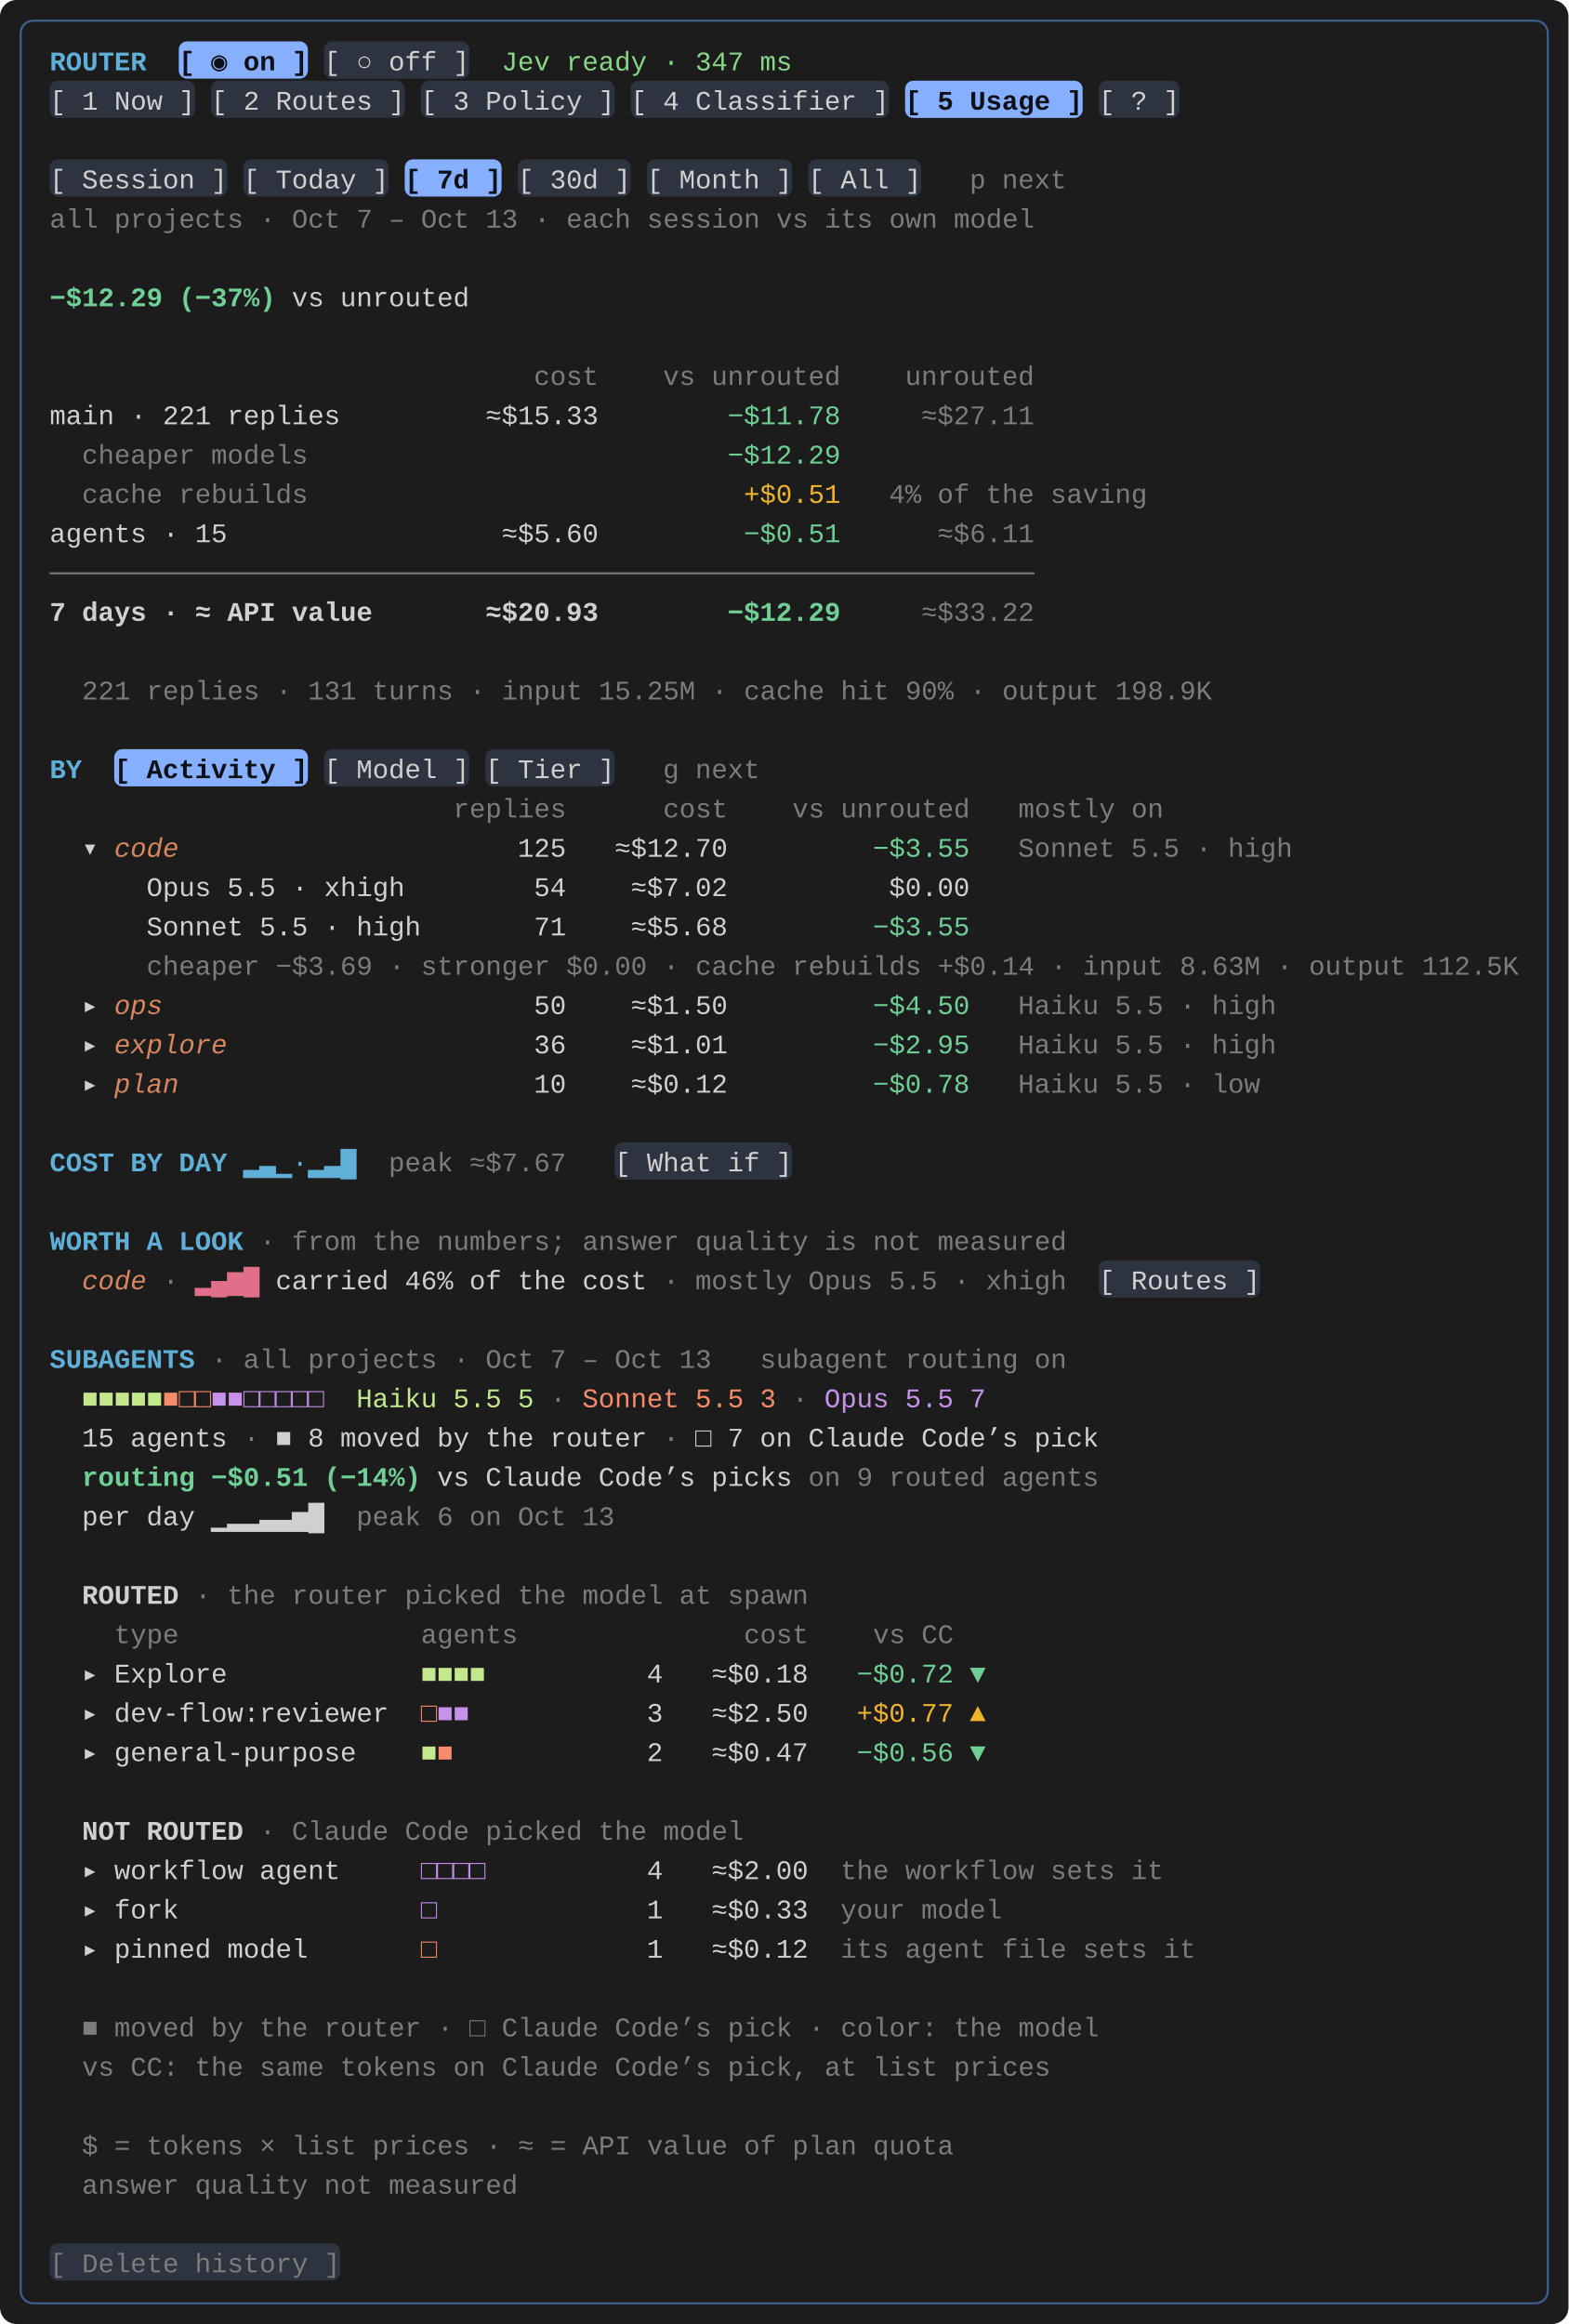
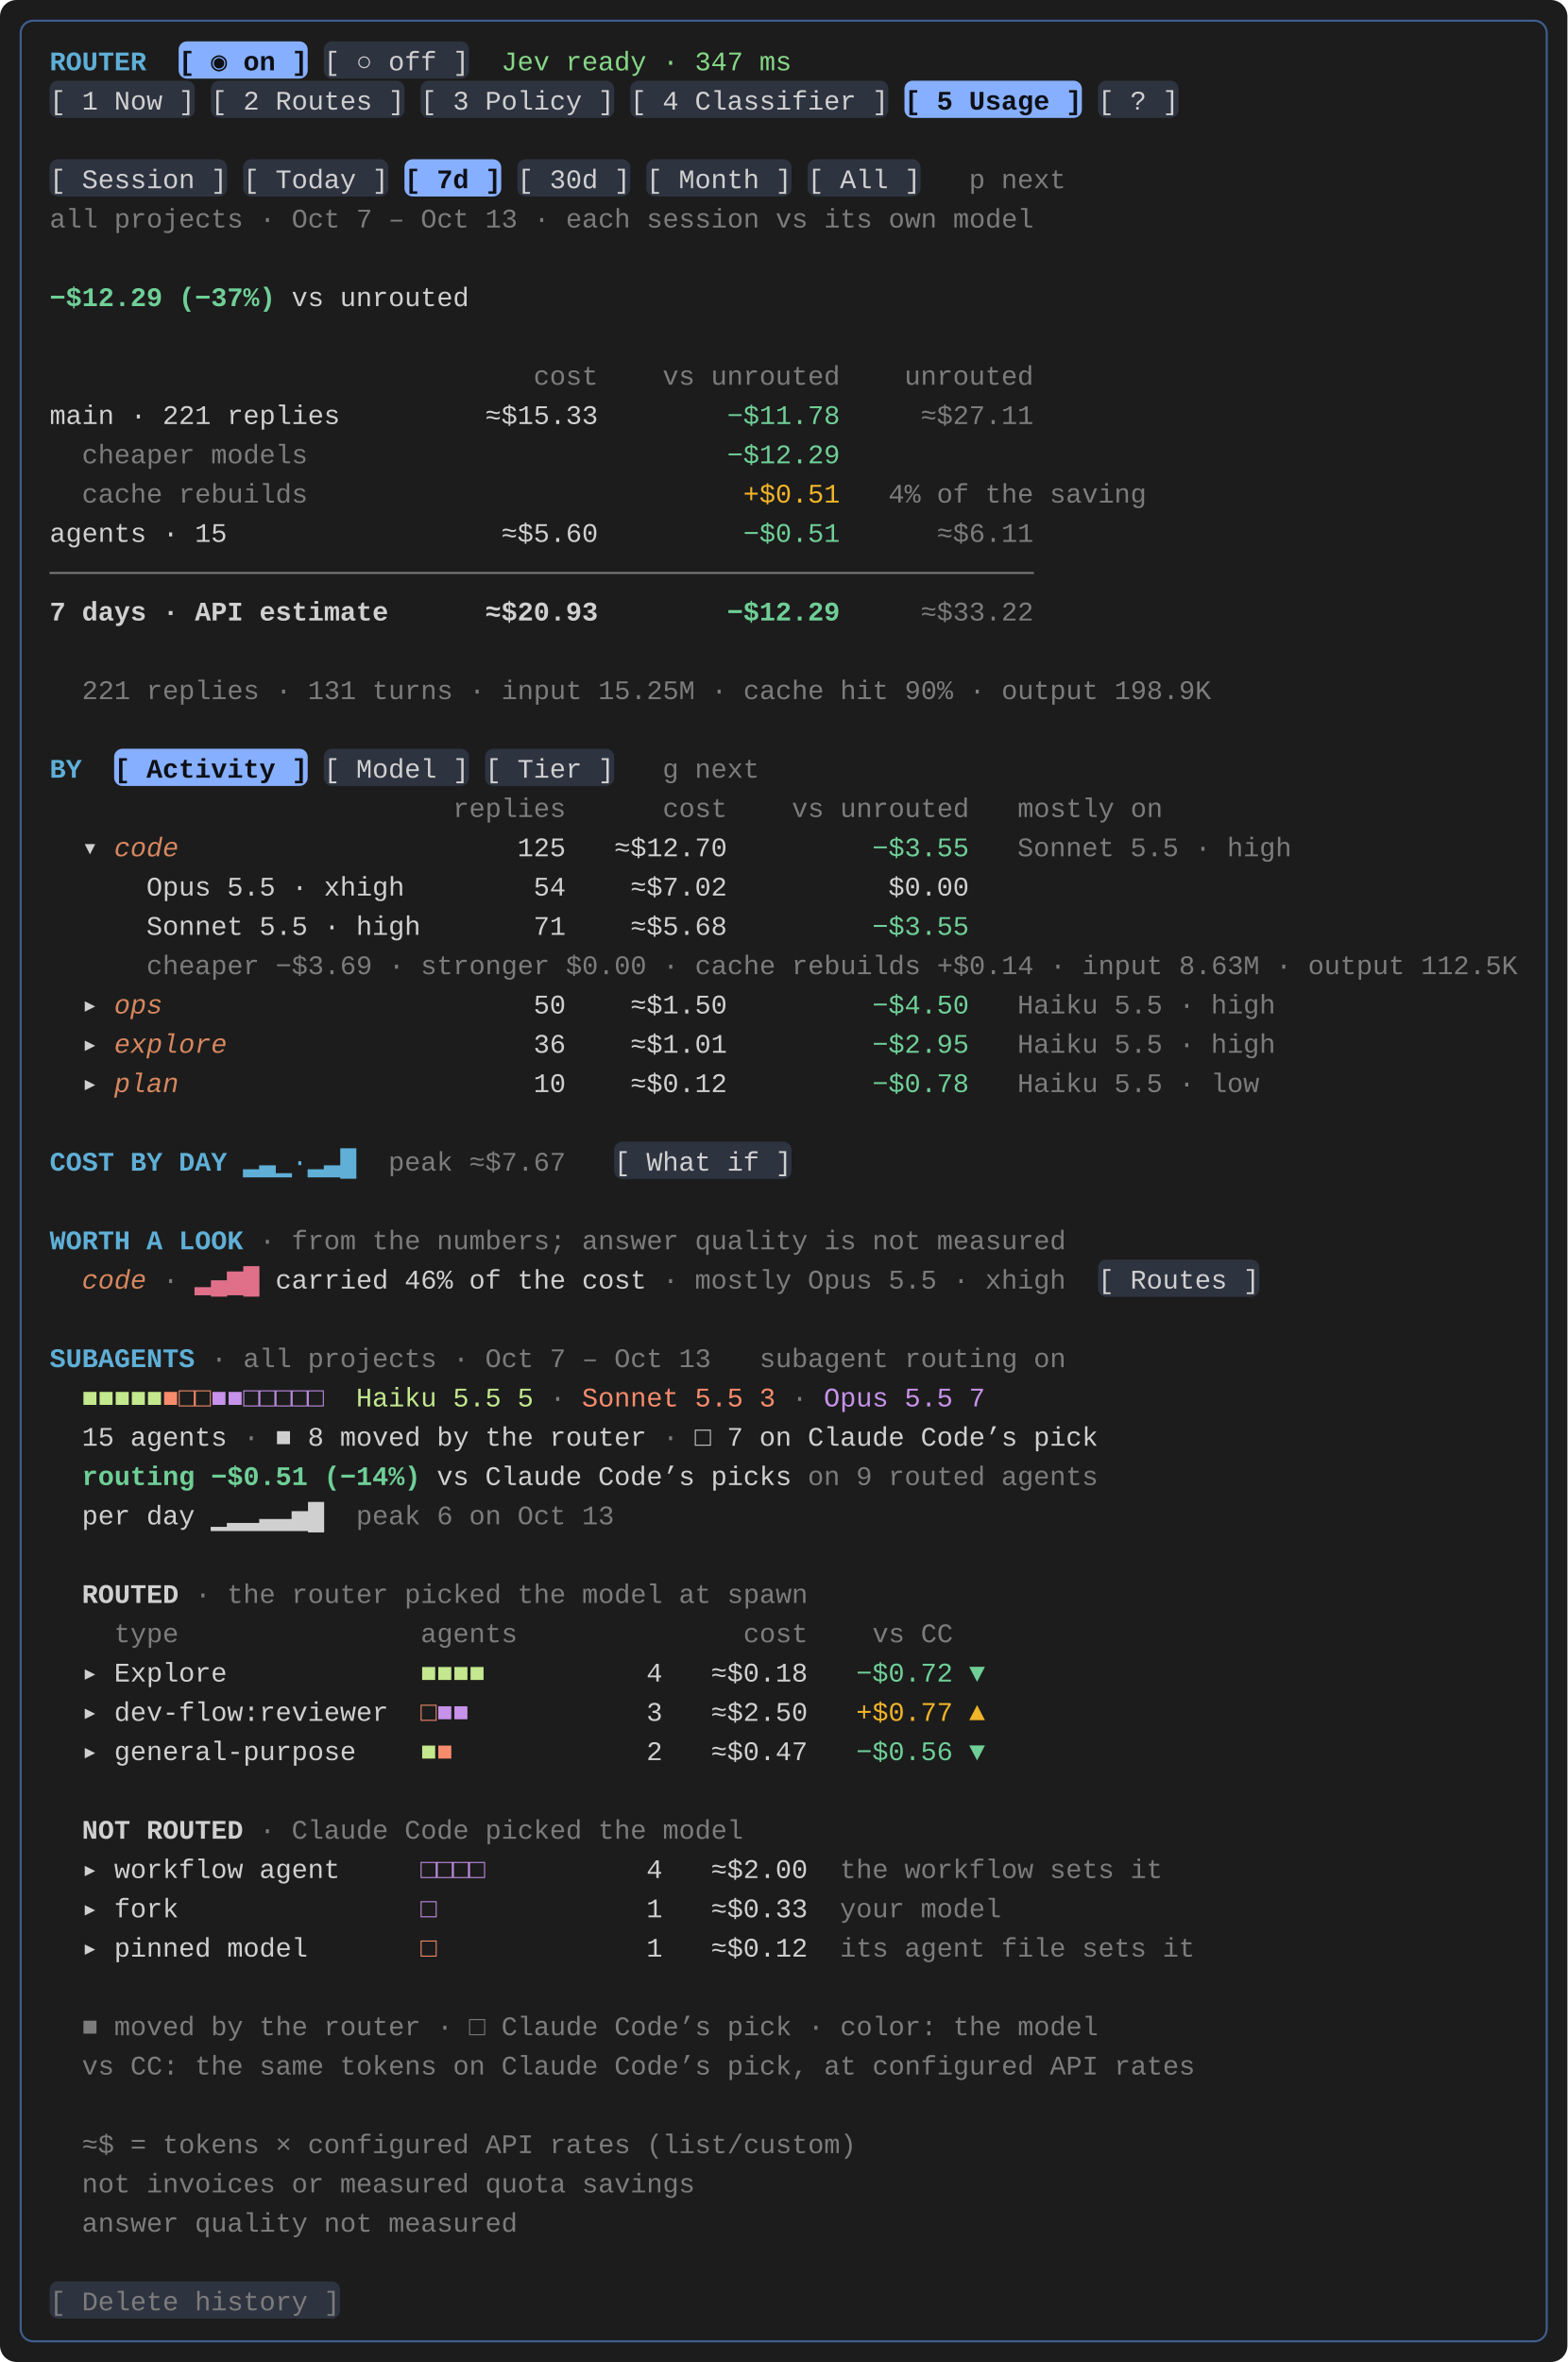
- <svg xmlns="http://www.w3.org/2000/svg" viewBox="0 0 758 1123" role="img" aria-labelledby="title desc">
+ <svg xmlns="http://www.w3.org/2000/svg" viewBox="0 0 758 1142" role="img" aria-labelledby="title desc">
  <style>
    text { font-family: ui-monospace, SFMono-Regular, Menlo, Consolas, 'Liberation Mono', monospace; font-size: 13px; }
    .cap { font-family: system-ui, -apple-system, 'Segoe UI', sans-serif; font-size: 12px; fill: #9a988f; }
  </style>
-   <rect width="758" height="1123" rx="8" fill="#1c1c1c" />
-   <rect x="10" y="10" width="738" height="1103" rx="6" fill="none" stroke="#3f5f8f" />
+   <rect width="758" height="1142" rx="8" fill="#1c1c1c" />
+   <rect x="10" y="10" width="738" height="1122" rx="6" fill="none" stroke="#3f5f8f" />
  <text x="24.0" y="34" fill="#5fafd7" font-weight="700" xml:space="preserve">ROUTER</text>
  <rect x="86.4" y="20" width="62.4" height="18" rx="4" fill="#87afff" />
  <text x="86.4" y="34" fill="#0d1016" font-weight="700" xml:space="preserve">[ ◉ on ]</text>
  <rect x="156.6" y="20" width="70.2" height="18" rx="4" fill="#2e3340" />
  <text x="156.6" y="34" fill="#d0d0d0" xml:space="preserve">[ ○ off ]</text>
  <text x="242.4" y="34" fill="#87d787" xml:space="preserve">Jev ready · 347 ms</text>
  <rect x="24.0" y="39" width="70.2" height="18" rx="4" fill="#2e3340" />
  <text x="24.0" y="53" fill="#d0d0d0" xml:space="preserve">[ 1 Now ]</text>
  <rect x="102.0" y="39" width="93.6" height="18" rx="4" fill="#2e3340" />
  <text x="102.0" y="53" fill="#d0d0d0" xml:space="preserve">[ 2 Routes ]</text>
  <rect x="203.4" y="39" width="93.6" height="18" rx="4" fill="#2e3340" />
  <text x="203.4" y="53" fill="#d0d0d0" xml:space="preserve">[ 3 Policy ]</text>
  <rect x="304.8" y="39" width="124.8" height="18" rx="4" fill="#2e3340" />
  <text x="304.8" y="53" fill="#d0d0d0" xml:space="preserve">[ 4 Classifier ]</text>
  <rect x="437.4" y="39" width="85.8" height="18" rx="4" fill="#87afff" />
  <text x="437.4" y="53" fill="#0d1016" font-weight="700" xml:space="preserve">[ 5 Usage ]</text>
  <rect x="531.0" y="39" width="39.0" height="18" rx="4" fill="#2e3340" />
  <text x="531.0" y="53" fill="#d0d0d0" xml:space="preserve">[ ? ]</text>
  <rect x="24.0" y="77" width="85.8" height="18" rx="4" fill="#2e3340" />
  <text x="24.0" y="91" fill="#d0d0d0" xml:space="preserve">[ Session ]</text>
  <rect x="117.6" y="77" width="70.2" height="18" rx="4" fill="#2e3340" />
  <text x="117.6" y="91" fill="#d0d0d0" xml:space="preserve">[ Today ]</text>
  <rect x="195.6" y="77" width="46.8" height="18" rx="4" fill="#87afff" />
  <text x="195.6" y="91" fill="#0d1016" font-weight="700" xml:space="preserve">[ 7d ]</text>
  <rect x="250.2" y="77" width="54.6" height="18" rx="4" fill="#2e3340" />
  <text x="250.2" y="91" fill="#d0d0d0" xml:space="preserve">[ 30d ]</text>
  <rect x="312.6" y="77" width="70.2" height="18" rx="4" fill="#2e3340" />
  <text x="312.6" y="91" fill="#d0d0d0" xml:space="preserve">[ Month ]</text>
  <rect x="390.6" y="77" width="54.6" height="18" rx="4" fill="#2e3340" />
  <text x="390.6" y="91" fill="#d0d0d0" xml:space="preserve">[ All ]</text>
  <text x="453.0" y="91" fill="#7c7c7c" xml:space="preserve">  p next</text>
  <text x="24.0" y="110" fill="#7c7c7c" xml:space="preserve">all projects · Oct 7 – Oct 13 · each session vs its own model</text>
  <text x="24.0" y="148" fill="#6fcf97" font-weight="700" xml:space="preserve">−$12.29 (−37%)</text>
  <text x="133.2" y="148" fill="#d0d0d0" xml:space="preserve"> vs unrouted</text>
  <text x="226.8" y="186" fill="#7c7c7c" xml:space="preserve">    cost</text>
  <text x="289.2" y="186" fill="#7c7c7c" xml:space="preserve">    vs unrouted</text>
  <text x="406.2" y="186" fill="#7c7c7c" xml:space="preserve">    unrouted</text>
  <text x="24.0" y="205" fill="#d0d0d0" xml:space="preserve">main · 221 replies</text>
  <text x="226.8" y="205" fill="#d0d0d0" xml:space="preserve"> ≈$15.33</text>
  <text x="289.2" y="205" fill="#6fcf97" xml:space="preserve">        −$11.78</text>
  <text x="406.2" y="205" fill="#7c7c7c" xml:space="preserve">     ≈$27.11</text>
  <text x="24.0" y="224" fill="#7c7c7c" xml:space="preserve">  cheaper models</text>
  <text x="289.2" y="224" fill="#6fcf97" xml:space="preserve">        −$12.29</text>
  <text x="24.0" y="243" fill="#7c7c7c" xml:space="preserve">  cache rebuilds</text>
  <text x="289.2" y="243" fill="#f0b429" xml:space="preserve">         +$0.51</text>
  <text x="406.2" y="243" fill="#7c7c7c" xml:space="preserve">   4% of the saving</text>
  <text x="24.0" y="262" fill="#d0d0d0" xml:space="preserve">agents · 15</text>
  <text x="226.8" y="262" fill="#d0d0d0" xml:space="preserve">  ≈$5.60</text>
  <text x="289.2" y="262" fill="#6fcf97" xml:space="preserve">         −$0.51</text>
  <text x="406.2" y="262" fill="#7c7c7c" xml:space="preserve">      ≈$6.11</text>
  <text x="24.0" y="281" fill="#7c7c7c" xml:space="preserve">─────────────────────────────────────────────────────────────</text>
-   <text x="24.0" y="300" fill="#d0d0d0" font-weight="700" xml:space="preserve">7 days · ≈ API value</text>
+   <text x="24.0" y="300" fill="#d0d0d0" font-weight="700" xml:space="preserve">7 days · API estimate</text>
  <text x="226.8" y="300" fill="#d0d0d0" font-weight="700" xml:space="preserve"> ≈$20.93</text>
  <text x="289.2" y="300" fill="#6fcf97" font-weight="700" xml:space="preserve">        −$12.29</text>
  <text x="406.2" y="300" fill="#7c7c7c" xml:space="preserve">     ≈$33.22</text>
  <text x="24.0" y="338" fill="#7c7c7c" xml:space="preserve">  221 replies · 131 turns · input 15.25M · cache hit 90% · output 198.9K</text>
  <text x="24.0" y="376" fill="#5fafd7" font-weight="700" xml:space="preserve">BY  </text>
  <rect x="55.2" y="362" width="93.6" height="18" rx="4" fill="#87afff" />
  <text x="55.2" y="376" fill="#0d1016" font-weight="700" xml:space="preserve">[ Activity ]</text>
  <rect x="156.6" y="362" width="70.2" height="18" rx="4" fill="#2e3340" />
  <text x="156.6" y="376" fill="#d0d0d0" xml:space="preserve">[ Model ]</text>
  <rect x="234.6" y="362" width="62.4" height="18" rx="4" fill="#2e3340" />
  <text x="234.6" y="376" fill="#d0d0d0" xml:space="preserve">[ Tier ]</text>
  <text x="304.8" y="376" fill="#7c7c7c" xml:space="preserve">  g next</text>
  <text x="24.0" y="395" fill="#7c7c7c" xml:space="preserve">                         replies      cost    vs unrouted   mostly on</text>
  <text x="39.6" y="414" fill="#d0d0d0" xml:space="preserve">▾</text>
  <text x="55.2" y="414" fill="#d7875f" font-style="italic" xml:space="preserve">code</text>
  <text x="211.2" y="414" fill="#d0d0d0" xml:space="preserve">     125   ≈$12.70</text>
  <text x="351.6" y="414" fill="#6fcf97" xml:space="preserve">         −$3.55</text>
  <text x="468.6" y="414" fill="#7c7c7c" xml:space="preserve">   Sonnet 5.5 · high</text>
  <text x="70.8" y="433" fill="#d0d0d0" xml:space="preserve">Opus 5.5 · xhigh</text>
  <text x="211.2" y="433" fill="#d0d0d0" xml:space="preserve">      54    ≈$7.02</text>
  <text x="351.6" y="433" fill="#d0d0d0" xml:space="preserve">          $0.00</text>
  <text x="70.8" y="452" fill="#d0d0d0" xml:space="preserve">Sonnet 5.5 · high</text>
  <text x="211.2" y="452" fill="#d0d0d0" xml:space="preserve">      71    ≈$5.68</text>
  <text x="351.6" y="452" fill="#6fcf97" xml:space="preserve">         −$3.55</text>
  <text x="24.0" y="471" fill="#7c7c7c" xml:space="preserve">      cheaper −$3.69 · stronger $0.00 · cache rebuilds +$0.14 · input 8.63M · output 112.5K</text>
  <text x="39.6" y="490" fill="#d0d0d0" xml:space="preserve">▸</text>
  <text x="55.2" y="490" fill="#d7875f" font-style="italic" xml:space="preserve">ops</text>
  <text x="211.2" y="490" fill="#d0d0d0" xml:space="preserve">      50    ≈$1.50</text>
  <text x="351.6" y="490" fill="#6fcf97" xml:space="preserve">         −$4.50</text>
  <text x="468.6" y="490" fill="#7c7c7c" xml:space="preserve">   Haiku 5.5 · high</text>
  <text x="39.6" y="509" fill="#d0d0d0" xml:space="preserve">▸</text>
  <text x="55.2" y="509" fill="#d7875f" font-style="italic" xml:space="preserve">explore</text>
  <text x="211.2" y="509" fill="#d0d0d0" xml:space="preserve">      36    ≈$1.01</text>
  <text x="351.6" y="509" fill="#6fcf97" xml:space="preserve">         −$2.95</text>
  <text x="468.6" y="509" fill="#7c7c7c" xml:space="preserve">   Haiku 5.5 · high</text>
  <text x="39.6" y="528" fill="#d0d0d0" xml:space="preserve">▸</text>
  <text x="55.2" y="528" fill="#d7875f" font-style="italic" xml:space="preserve">plan</text>
  <text x="211.2" y="528" fill="#d0d0d0" xml:space="preserve">      10    ≈$0.12</text>
  <text x="351.6" y="528" fill="#6fcf97" xml:space="preserve">         −$0.78</text>
  <text x="468.6" y="528" fill="#7c7c7c" xml:space="preserve">   Haiku 5.5 · low</text>
  <text x="24.0" y="566" fill="#5fafd7" font-weight="700" xml:space="preserve">COST BY DAY </text>
  <text x="117.6" y="566" fill="#5fafd7" xml:space="preserve">▂▃▁·▂▃█</text>
  <text x="172.2" y="566" fill="#7c7c7c" xml:space="preserve">  peak ≈$7.67   </text>
  <rect x="297.0" y="552" width="85.8" height="18" rx="4" fill="#2e3340" />
  <text x="297.0" y="566" fill="#d0d0d0" xml:space="preserve">[ What if ]</text>
  <text x="24.0" y="604" fill="#5fafd7" font-weight="700" xml:space="preserve">WORTH A LOOK</text>
  <text x="117.6" y="604" fill="#7c7c7c" xml:space="preserve"> · from the numbers; answer quality is not measured</text>
  <text x="39.6" y="623" fill="#d7875f" font-style="italic" xml:space="preserve">code</text>
  <text x="70.8" y="623" fill="#7c7c7c" xml:space="preserve"> · </text>
  <text x="94.2" y="623" fill="#e0708a" xml:space="preserve">▂▄▆█</text>
  <text x="125.4" y="623" fill="#d0d0d0" xml:space="preserve"> carried 46% of the cost</text>
  <text x="312.6" y="623" fill="#7c7c7c" xml:space="preserve"> · mostly Opus 5.5 · xhigh</text>
  <rect x="531.0" y="609" width="78.0" height="18" rx="4" fill="#2e3340" />
  <text x="531.0" y="623" fill="#d0d0d0" xml:space="preserve">[ Routes ]</text>
  <text x="24.0" y="661" fill="#5fafd7" font-weight="700" xml:space="preserve">SUBAGENTS</text>
  <text x="94.2" y="661" fill="#7c7c7c" xml:space="preserve"> · all projects · Oct 7 – Oct 13   subagent routing on</text>
  <text x="39.6" y="680" fill="#c3e88d" xml:space="preserve">■■■■■</text>
  <text x="78.6" y="680" fill="#f78c6c" xml:space="preserve">■</text>
  <text x="86.4" y="680" fill="#f78c6c" xml:space="preserve">□□</text>
  <text x="102.0" y="680" fill="#c792ea" xml:space="preserve">■■</text>
  <text x="117.6" y="680" fill="#c792ea" xml:space="preserve">□□□□□</text>
  <text x="172.2" y="680" fill="#c3e88d" xml:space="preserve">Haiku 5.5 5</text>
  <text x="258.0" y="680" fill="#7c7c7c" xml:space="preserve"> · </text>
  <text x="281.4" y="680" fill="#f78c6c" xml:space="preserve">Sonnet 5.5 3</text>
  <text x="375.0" y="680" fill="#7c7c7c" xml:space="preserve"> · </text>
  <text x="398.4" y="680" fill="#c792ea" xml:space="preserve">Opus 5.5 7</text>
  <text x="24.0" y="699" fill="#d0d0d0" xml:space="preserve">  15 agents</text>
  <text x="109.8" y="699" fill="#7c7c7c" xml:space="preserve"> · </text>
  <text x="133.2" y="699" fill="#d0d0d0" xml:space="preserve">■ 8 moved by the router</text>
  <text x="312.6" y="699" fill="#7c7c7c" xml:space="preserve"> · </text>
  <text x="336.0" y="699" fill="#d0d0d0" xml:space="preserve">□ 7 on Claude Code’s pick</text>
  <text x="39.6" y="718" fill="#6fcf97" font-weight="700" xml:space="preserve">routing −$0.51 (−14%)</text>
  <text x="203.4" y="718" fill="#d0d0d0" xml:space="preserve"> vs Claude Code’s picks</text>
  <text x="382.8" y="718" fill="#7c7c7c" xml:space="preserve"> on 9 routed agents</text>
  <text x="24.0" y="737" fill="#d0d0d0" xml:space="preserve">  per day </text>
  <text x="102.0" y="737" fill="#d0d0d0" font-weight="700" xml:space="preserve">▁▂▂▃▃▅█</text>
  <text x="156.6" y="737" fill="#7c7c7c" xml:space="preserve">  peak 6 on Oct 13</text>
  <text x="24.0" y="775" fill="#d0d0d0" font-weight="700" xml:space="preserve">  ROUTED</text>
  <text x="86.4" y="775" fill="#7c7c7c" xml:space="preserve"> · the router picked the model at spawn</text>
  <text x="24.0" y="794" fill="#7c7c7c" xml:space="preserve">    type               agents              cost    vs CC</text>
  <text x="39.6" y="813" fill="#d0d0d0" xml:space="preserve">▸</text>
  <text x="55.2" y="813" fill="#d0d0d0" xml:space="preserve">Explore</text>
  <text x="203.4" y="813" fill="#c3e88d" xml:space="preserve">■■■■</text>
  <text x="297.0" y="813" fill="#d0d0d0" xml:space="preserve">  4</text>
  <text x="320.4" y="813" fill="#d0d0d0" xml:space="preserve">   ≈$0.18</text>
  <text x="390.6" y="813" fill="#6fcf97" xml:space="preserve">   −$0.72 ▼</text>
  <text x="39.6" y="832" fill="#d0d0d0" xml:space="preserve">▸</text>
  <text x="55.2" y="832" fill="#d0d0d0" xml:space="preserve">dev-flow:reviewer</text>
  <text x="203.4" y="832" fill="#f78c6c" xml:space="preserve">□</text>
  <text x="211.2" y="832" fill="#c792ea" xml:space="preserve">■■</text>
  <text x="297.0" y="832" fill="#d0d0d0" xml:space="preserve">  3</text>
  <text x="320.4" y="832" fill="#d0d0d0" xml:space="preserve">   ≈$2.50</text>
  <text x="390.6" y="832" fill="#f0b429" xml:space="preserve">   +$0.77 ▲</text>
  <text x="39.6" y="851" fill="#d0d0d0" xml:space="preserve">▸</text>
  <text x="55.2" y="851" fill="#d0d0d0" xml:space="preserve">general-purpose</text>
  <text x="203.4" y="851" fill="#c3e88d" xml:space="preserve">■</text>
  <text x="211.2" y="851" fill="#f78c6c" xml:space="preserve">■</text>
  <text x="297.0" y="851" fill="#d0d0d0" xml:space="preserve">  2</text>
  <text x="320.4" y="851" fill="#d0d0d0" xml:space="preserve">   ≈$0.47</text>
  <text x="390.6" y="851" fill="#6fcf97" xml:space="preserve">   −$0.56 ▼</text>
  <text x="24.0" y="889" fill="#d0d0d0" font-weight="700" xml:space="preserve">  NOT ROUTED</text>
  <text x="117.6" y="889" fill="#7c7c7c" xml:space="preserve"> · Claude Code picked the model</text>
  <text x="39.6" y="908" fill="#d0d0d0" xml:space="preserve">▸</text>
  <text x="55.2" y="908" fill="#d0d0d0" xml:space="preserve">workflow agent</text>
  <text x="203.4" y="908" fill="#c792ea" xml:space="preserve">□□□□</text>
  <text x="297.0" y="908" fill="#d0d0d0" xml:space="preserve">  4</text>
  <text x="320.4" y="908" fill="#d0d0d0" xml:space="preserve">   ≈$2.00</text>
  <text x="390.6" y="908" fill="#7c7c7c" xml:space="preserve">  the workflow sets it</text>
  <text x="39.6" y="927" fill="#d0d0d0" xml:space="preserve">▸</text>
  <text x="55.2" y="927" fill="#d0d0d0" xml:space="preserve">fork</text>
  <text x="203.4" y="927" fill="#c792ea" xml:space="preserve">□</text>
  <text x="297.0" y="927" fill="#d0d0d0" xml:space="preserve">  1</text>
  <text x="320.4" y="927" fill="#d0d0d0" xml:space="preserve">   ≈$0.33</text>
  <text x="390.6" y="927" fill="#7c7c7c" xml:space="preserve">  your model</text>
  <text x="39.6" y="946" fill="#d0d0d0" xml:space="preserve">▸</text>
  <text x="55.2" y="946" fill="#d0d0d0" xml:space="preserve">pinned model</text>
  <text x="203.4" y="946" fill="#f78c6c" xml:space="preserve">□</text>
  <text x="297.0" y="946" fill="#d0d0d0" xml:space="preserve">  1</text>
  <text x="320.4" y="946" fill="#d0d0d0" xml:space="preserve">   ≈$0.12</text>
  <text x="390.6" y="946" fill="#7c7c7c" xml:space="preserve">  its agent file sets it</text>
  <text x="24.0" y="984" fill="#7c7c7c" xml:space="preserve">  ■ moved by the router · □ Claude Code’s pick · color: the model</text>
-   <text x="24.0" y="1003" fill="#7c7c7c" xml:space="preserve">  vs CC: the same tokens on Claude Code’s pick, at list prices</text>
-   <text x="24.0" y="1041" fill="#7c7c7c" xml:space="preserve">  $ = tokens × list prices · ≈ = API value of plan quota</text>
-   <text x="24.0" y="1060" fill="#7c7c7c" xml:space="preserve">  answer quality not measured</text>
-   <rect x="24.0" y="1084" width="140.4" height="18" rx="4" fill="#2e3340" />
-   <text x="24.0" y="1098" fill="#7c7c7c" xml:space="preserve">[ Delete history ]</text>
+   <text x="24.0" y="1003" fill="#7c7c7c" xml:space="preserve">  vs CC: the same tokens on Claude Code’s pick, at configured API rates</text>
+   <text x="24.0" y="1041" fill="#7c7c7c" xml:space="preserve">  ≈$ = tokens × configured API rates (list/custom)</text>
+   <text x="24.0" y="1060" fill="#7c7c7c" xml:space="preserve">  not invoices or measured quota savings</text>
+   <text x="24.0" y="1079" fill="#7c7c7c" xml:space="preserve">  answer quality not measured</text>
+   <rect x="24.0" y="1103" width="140.4" height="18" rx="4" fill="#2e3340" />
+   <text x="24.0" y="1117" fill="#7c7c7c" xml:space="preserve">[ Delete history ]</text>
</svg>
